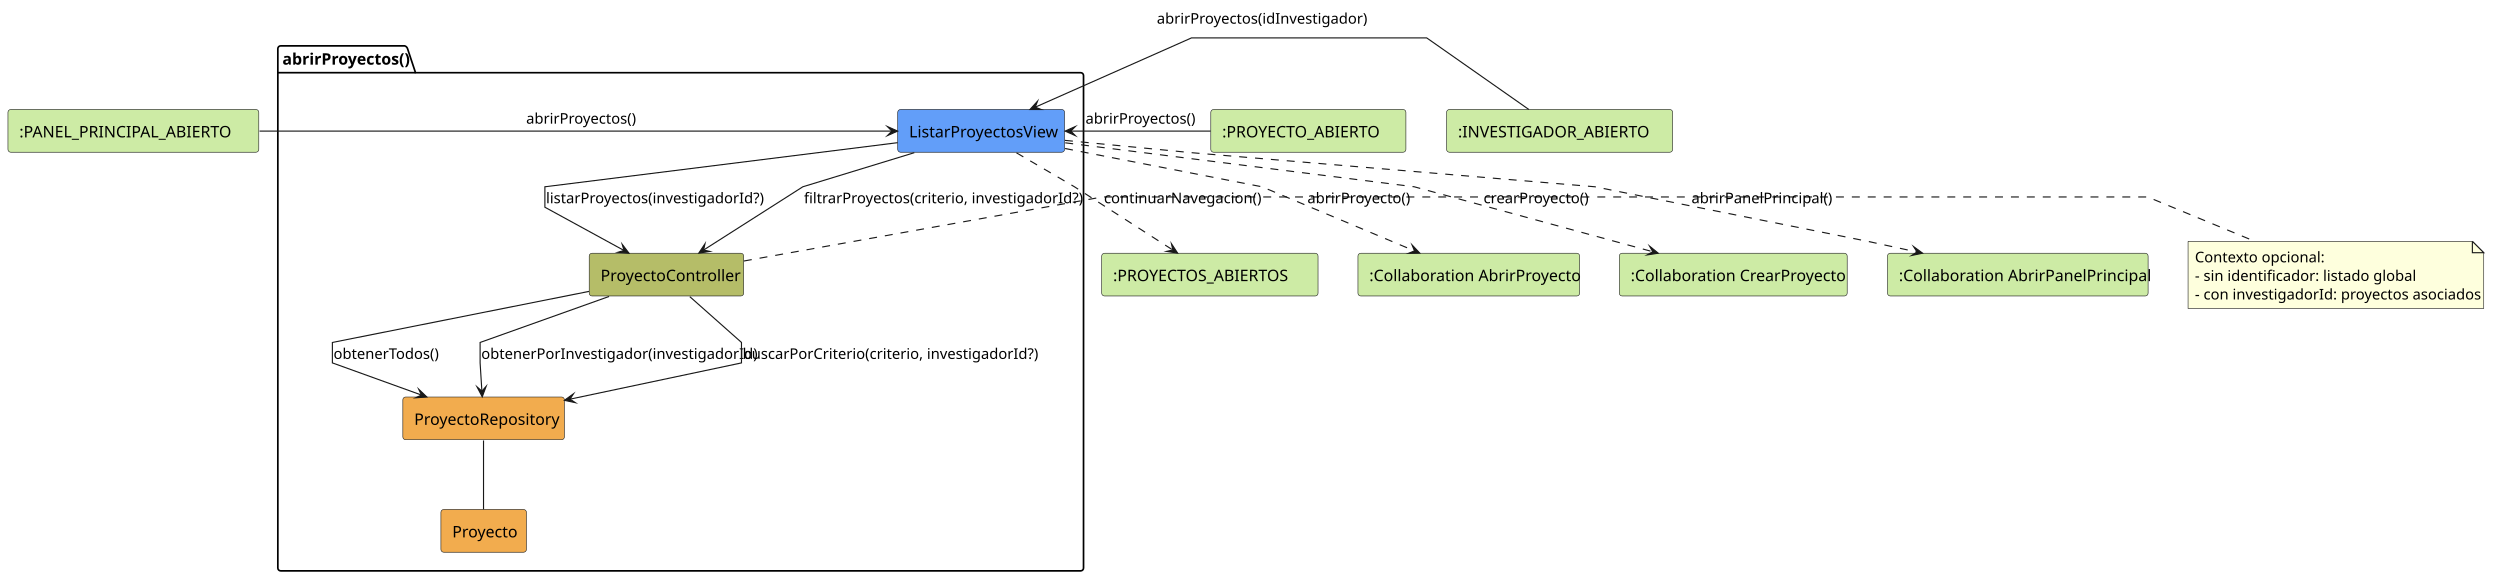
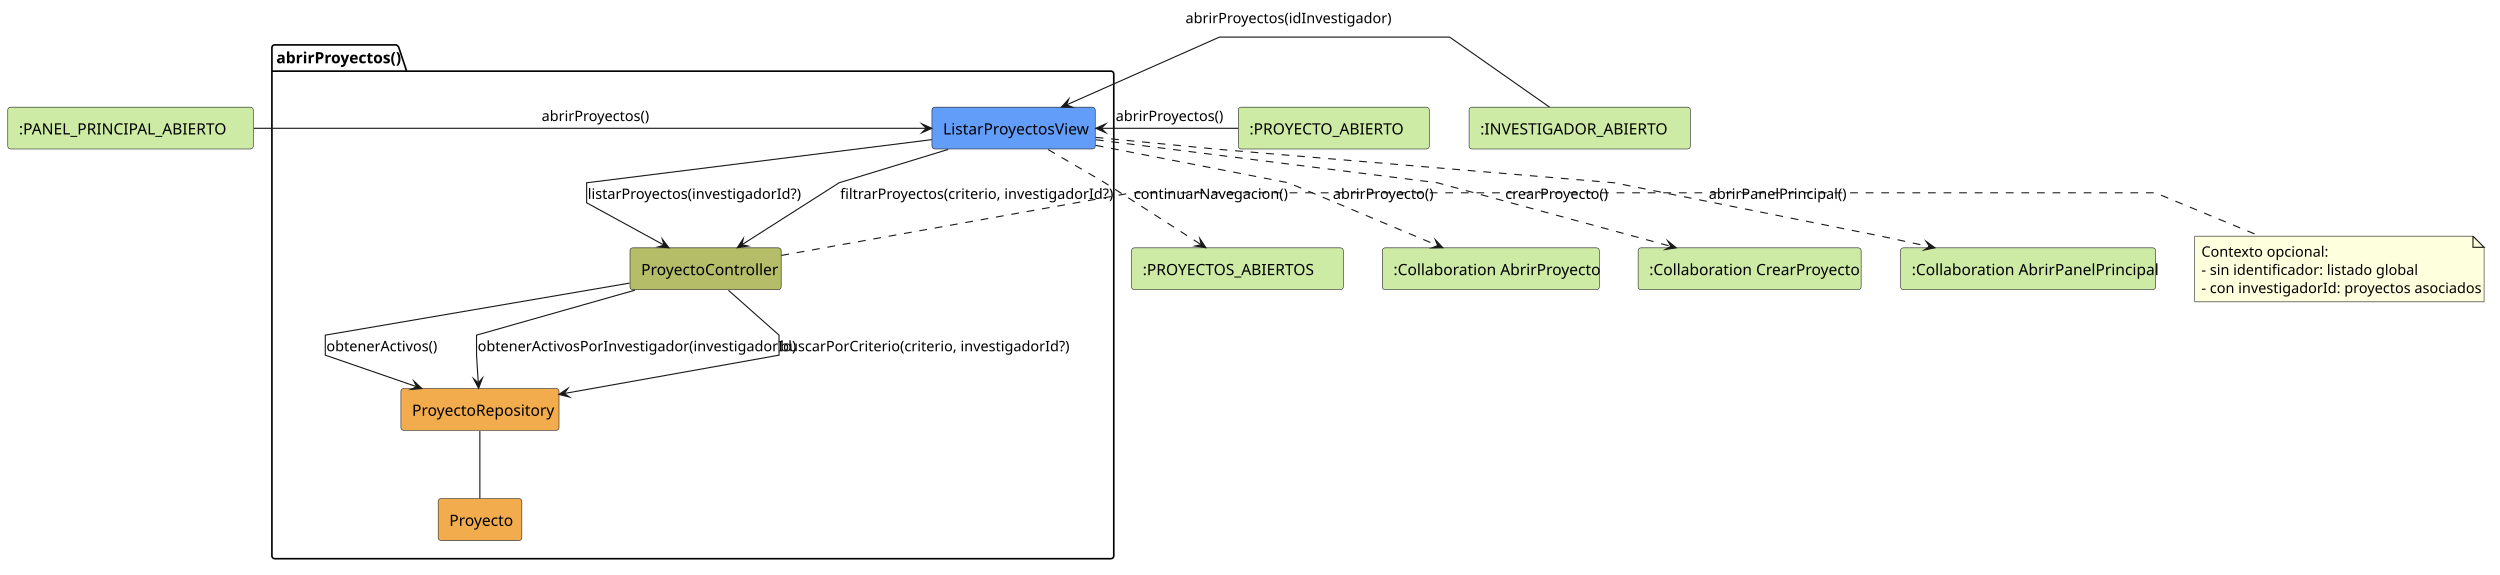
- <svg xmlns="http://www.w3.org/2000/svg" contentStyleType="text/css" data-diagram-type="DESCRIPTION" height="517px" preserveAspectRatio="none" style="width:2200px;height:517px;background:#FFFFFF;" version="1.1" viewBox="0 0 2200 517" width="2200px" zoomAndPan="magnify">
+ <svg xmlns="http://www.w3.org/2000/svg" contentStyleType="text/css" data-diagram-type="DESCRIPTION" height="517px" preserveAspectRatio="none" style="width:2248px;height:517px;background:#FFFFFF;" version="1.1" viewBox="0 0 2248 517" width="2248px" zoomAndPan="magnify">
  <defs />
  <g>
    <g class="cluster" data-qualified-name="abrirProyectos" data-source-line="6" id="ent0004">
-       <path d="M247,40.356 L356.144,40.356 A3.75,3.75 0 0 1 358.644,42.856 L365.644,63.966 L951,63.966 A2.5,2.5 0 0 1 953.5,66.466 L953.5,499.856 A2.5,2.5 0 0 1 951,502.356 L247,502.356 A2.5,2.5 0 0 1 244.5,499.856 L244.5,42.856 A2.5,2.5 0 0 1 247,40.356" fill="none" style="stroke:#000000;stroke-width:1.5;" />
+       <path d="M247,40.356 L356.144,40.356 A3.75,3.75 0 0 1 358.644,42.856 L365.644,63.966 L999,63.966 A2.5,2.5 0 0 1 1001.5,66.466 L1001.5,499.856 A2.5,2.5 0 0 1 999,502.356 L247,502.356 A2.5,2.5 0 0 1 244.5,499.856 L244.5,42.856 A2.5,2.5 0 0 1 247,40.356" fill="none" style="stroke:#000000;stroke-width:1.5;" />
      <line style="stroke:#000000;stroke-width:1.5;" x1="244.5" x2="365.644" y1="63.966" y2="63.966" />
      <text fill="#000000" font-family="sans-serif" font-size="14" font-weight="700" lengthAdjust="spacing" textLength="108.144" x="248.5" y="56.89">abrirProyectos()</text>
    </g>
    <g class="entity" data-qualified-name="abrirProyectos.ListarProyectosView" data-source-line="7" id="ent0005">
-       <rect fill="#629EF9" height="37.609" rx="2.5" ry="2.5" style="stroke:#181818;stroke-width:0.5;" width="146.827" x="790" y="96.356" />
-       <text fill="#000000" font-family="sans-serif" font-size="14" lengthAdjust="spacing" textLength="126.827" x="800" y="120.89">ListarProyectosView</text>
+       <rect fill="#629EF9" height="37.609" rx="2.5" ry="2.5" style="stroke:#181818;stroke-width:0.5;" width="146.827" x="838" y="96.356" />
+       <text fill="#000000" font-family="sans-serif" font-size="14" lengthAdjust="spacing" textLength="126.827" x="848" y="120.89">ListarProyectosView</text>
    </g>
    <g class="entity" data-qualified-name="abrirProyectos.ProyectoController" data-source-line="8" id="ent0006">
-       <rect fill="#B5BD68" height="37.609" rx="2.5" ry="2.5" style="stroke:#181818;stroke-width:0.5;" width="135.938" x="518.5" y="222.856" />
-       <text fill="#000000" font-family="sans-serif" font-size="14" lengthAdjust="spacing" textLength="115.938" x="528.5" y="247.39">ProyectoController</text>
+       <rect fill="#B5BD68" height="37.609" rx="2.5" ry="2.5" style="stroke:#181818;stroke-width:0.5;" width="135.938" x="566.5" y="222.856" />
+       <text fill="#000000" font-family="sans-serif" font-size="14" lengthAdjust="spacing" textLength="115.938" x="576.5" y="247.39">ProyectoController</text>
    </g>
    <g class="entity" data-qualified-name="abrirProyectos.ProyectoRepository" data-source-line="9" id="ent0007">
-       <rect fill="#F2AC4E" height="37.609" rx="2.5" ry="2.5" style="stroke:#181818;stroke-width:0.5;" width="142.165" x="354.5" y="349.356" />
-       <text fill="#000000" font-family="sans-serif" font-size="14" lengthAdjust="spacing" textLength="122.165" x="364.5" y="373.89">ProyectoRepository</text>
+       <rect fill="#F2AC4E" height="37.609" rx="2.5" ry="2.5" style="stroke:#181818;stroke-width:0.5;" width="142.165" x="360.5" y="349.356" />
+       <text fill="#000000" font-family="sans-serif" font-size="14" lengthAdjust="spacing" textLength="122.165" x="370.5" y="373.89">ProyectoRepository</text>
    </g>
    <g class="entity" data-qualified-name="abrirProyectos.Proyecto" data-source-line="10" id="ent0008">
-       <rect fill="#F2AC4E" height="37.609" rx="2.5" ry="2.5" style="stroke:#181818;stroke-width:0.5;" width="75.248" x="388" y="448.356" />
-       <text fill="#000000" font-family="sans-serif" font-size="14" lengthAdjust="spacing" textLength="55.248" x="398" y="472.89">Proyecto</text>
+       <rect fill="#F2AC4E" height="37.609" rx="2.5" ry="2.5" style="stroke:#181818;stroke-width:0.5;" width="75.248" x="394" y="448.356" />
+       <text fill="#000000" font-family="sans-serif" font-size="14" lengthAdjust="spacing" textLength="55.248" x="404" y="472.89">Proyecto</text>
    </g>
    <g class="entity" data-qualified-name="EstadoEntrada1" data-source-line="3" id="ent0001">
      <rect fill="#CDEBA5" height="37.609" rx="2.5" ry="2.5" style="stroke:#181818;stroke-width:0.5;" width="220.737" x="7" y="96.356" />
      <text fill="#000000" font-family="sans-serif" font-size="14" lengthAdjust="spacing" textLength="200.737" x="17" y="120.89">:PANEL_PRINCIPAL_ABIERTO</text>
    </g>
    <g class="entity" data-qualified-name="EstadoEntrada2" data-source-line="4" id="ent0002">
-       <rect fill="#CDEBA5" height="37.609" rx="2.5" ry="2.5" style="stroke:#181818;stroke-width:0.5;" width="171.696" x="1065.5" y="96.356" />
-       <text fill="#000000" font-family="sans-serif" font-size="14" lengthAdjust="spacing" textLength="151.696" x="1075.5" y="120.89">:PROYECTO_ABIERTO</text>
+       <rect fill="#CDEBA5" height="37.609" rx="2.5" ry="2.5" style="stroke:#181818;stroke-width:0.5;" width="171.696" x="1113.5" y="96.356" />
+       <text fill="#000000" font-family="sans-serif" font-size="14" lengthAdjust="spacing" textLength="151.696" x="1123.5" y="120.89">:PROYECTO_ABIERTO</text>
    </g>
    <g class="entity" data-qualified-name="EstadoEntrada3" data-source-line="5" id="ent0003">
-       <rect fill="#CDEBA5" height="37.609" rx="2.5" ry="2.5" style="stroke:#181818;stroke-width:0.5;" width="198.924" x="1273" y="96.356" />
-       <text fill="#000000" font-family="sans-serif" font-size="14" lengthAdjust="spacing" textLength="178.924" x="1283" y="120.89">:INVESTIGADOR_ABIERTO</text>
+       <rect fill="#CDEBA5" height="37.609" rx="2.5" ry="2.5" style="stroke:#181818;stroke-width:0.5;" width="198.924" x="1321" y="96.356" />
+       <text fill="#000000" font-family="sans-serif" font-size="14" lengthAdjust="spacing" textLength="178.924" x="1331" y="120.89">:INVESTIGADOR_ABIERTO</text>
    </g>
    <g class="entity" data-qualified-name="EstadoSalida" data-source-line="13" id="ent0009">
-       <rect fill="#CDEBA5" height="37.609" rx="2.5" ry="2.5" style="stroke:#181818;stroke-width:0.5;" width="190.372" x="969.5" y="222.856" />
-       <text fill="#000000" font-family="sans-serif" font-size="14" lengthAdjust="spacing" textLength="170.372" x="979.5" y="247.39">:PROYECTOS_ABIERTOS</text>
+       <rect fill="#CDEBA5" height="37.609" rx="2.5" ry="2.5" style="stroke:#181818;stroke-width:0.5;" width="190.372" x="1017.5" y="222.856" />
+       <text fill="#000000" font-family="sans-serif" font-size="14" lengthAdjust="spacing" textLength="170.372" x="1027.5" y="247.39">:PROYECTOS_ABIERTOS</text>
    </g>
    <g class="entity" data-qualified-name="AbrirProyecto" data-source-line="14" id="ent0010">
-       <rect fill="#CDEBA5" height="37.609" rx="2.5" ry="2.5" style="stroke:#181818;stroke-width:0.5;" width="195.082" x="1195" y="222.856" />
-       <text fill="#000000" font-family="sans-serif" font-size="14" lengthAdjust="spacing" textLength="175.082" x="1205" y="247.39">:Collaboration AbrirProyecto</text>
+       <rect fill="#CDEBA5" height="37.609" rx="2.5" ry="2.5" style="stroke:#181818;stroke-width:0.5;" width="195.082" x="1243" y="222.856" />
+       <text fill="#000000" font-family="sans-serif" font-size="14" lengthAdjust="spacing" textLength="175.082" x="1253" y="247.39">:Collaboration AbrirProyecto</text>
    </g>
    <g class="entity" data-qualified-name="CrearProyecto" data-source-line="15" id="ent0011">
-       <rect fill="#CDEBA5" height="37.609" rx="2.5" ry="2.5" style="stroke:#181818;stroke-width:0.5;" width="200.53" x="1425" y="222.856" />
-       <text fill="#000000" font-family="sans-serif" font-size="14" lengthAdjust="spacing" textLength="180.53" x="1435" y="247.39">:Collaboration CrearProyecto</text>
+       <rect fill="#CDEBA5" height="37.609" rx="2.5" ry="2.5" style="stroke:#181818;stroke-width:0.5;" width="200.53" x="1473" y="222.856" />
+       <text fill="#000000" font-family="sans-serif" font-size="14" lengthAdjust="spacing" textLength="180.53" x="1483" y="247.39">:Collaboration CrearProyecto</text>
    </g>
    <g class="entity" data-qualified-name="AbrirPanelPrincipal" data-source-line="16" id="ent0012">
-       <rect fill="#CDEBA5" height="37.609" rx="2.5" ry="2.5" style="stroke:#181818;stroke-width:0.5;" width="229.33" x="1661" y="222.856" />
-       <text fill="#000000" font-family="sans-serif" font-size="14" lengthAdjust="spacing" textLength="209.33" x="1671" y="247.39">:Collaboration AbrirPanelPrincipal</text>
+       <rect fill="#CDEBA5" height="37.609" rx="2.5" ry="2.5" style="stroke:#181818;stroke-width:0.5;" width="229.33" x="1709" y="222.856" />
+       <text fill="#000000" font-family="sans-serif" font-size="14" lengthAdjust="spacing" textLength="209.33" x="1719" y="247.39">:Collaboration AbrirPanelPrincipal</text>
    </g>
    <g class="entity" data-qualified-name="GMN22" data-source-line="29" id="ent0023">
-       <path d="M1925.5,212.356 L1925.5,271.411 L2185.686,271.411 L2185.686,222.356 L2175.686,212.356 L1925.5,212.356" fill="#FEFFDD" style="stroke:#181818;stroke-width:0.5;" />
-       <path d="M2175.686,212.356 L2175.686,222.356 L2185.686,222.356 L2175.686,212.356" fill="#FEFFDD" style="stroke:#181818;stroke-width:1;" />
-       <text fill="#000000" font-family="sans-serif" font-size="13" lengthAdjust="spacing" textLength="107.682" x="1931.5" y="230.852">Contexto opcional:</text>
-       <text fill="#000000" font-family="sans-serif" font-size="13" lengthAdjust="spacing" textLength="181.378" x="1931.5" y="247.203">- sin identificador: listado global</text>
-       <text fill="#000000" font-family="sans-serif" font-size="13" lengthAdjust="spacing" textLength="239.186" x="1931.5" y="263.555">- con investigadorId: proyectos asociados</text>
+       <path d="M1973.5,212.356 L1973.5,271.411 L2233.686,271.411 L2233.686,222.356 L2223.686,212.356 L1973.5,212.356" fill="#FEFFDD" style="stroke:#181818;stroke-width:0.5;" />
+       <path d="M2223.686,212.356 L2223.686,222.356 L2233.686,222.356 L2223.686,212.356" fill="#FEFFDD" style="stroke:#181818;stroke-width:1;" />
+       <text fill="#000000" font-family="sans-serif" font-size="13" lengthAdjust="spacing" textLength="107.682" x="1979.5" y="230.852">Contexto opcional:</text>
+       <text fill="#000000" font-family="sans-serif" font-size="13" lengthAdjust="spacing" textLength="181.378" x="1979.5" y="247.203">- sin identificador: listado global</text>
+       <text fill="#000000" font-family="sans-serif" font-size="13" lengthAdjust="spacing" textLength="239.186" x="1979.5" y="263.555">- con investigadorId: proyectos asociados</text>
    </g>
    <g class="link" data-entity-1="ent0001" data-entity-2="ent0005" data-link-type="dependency" data-source-line="18" id="lnk13">
-       <path d="M228.38,115.356 C382.82,115.356 653.48,115.356 784.9,115.356" fill="none" id="EstadoEntrada1-to-ListarProyectosView" style="stroke:#181818;stroke-width:1;" />
-       <polygon fill="#181818" points="789.9,115.356,780.9,111.356,784.9,115.356,780.9,119.356,789.9,115.356" style="stroke:#181818;stroke-width:1;stroke-linejoin:miter;stroke-miterlimit:10;" />
-       <text fill="#000000" font-family="sans-serif" font-size="13" lengthAdjust="spacing" textLength="92.466" x="463" y="108.852">abrirProyectos()</text>
+       <path d="M228.32,115.356 C393.04,115.356 693.04,115.356 832.92,115.356" fill="none" id="EstadoEntrada1-to-ListarProyectosView" style="stroke:#181818;stroke-width:1;" />
+       <polygon fill="#181818" points="837.92,115.356,828.92,111.356,832.92,115.356,828.92,119.356,837.92,115.356" style="stroke:#181818;stroke-width:1;stroke-linejoin:miter;stroke-miterlimit:10;" />
+       <text fill="#000000" font-family="sans-serif" font-size="13" lengthAdjust="spacing" textLength="92.466" x="487" y="108.852">abrirProyectos()</text>
    </g>
    <g class="link" data-entity-1="ent0002" data-entity-2="ent0005" data-link-type="dependency" data-source-line="19" id="lnk14">
-       <path d="M1065.38,115.356 C1024.59,115.356 981.38,115.356 942.29,115.356" fill="none" id="EstadoEntrada2-to-ListarProyectosView" style="stroke:#181818;stroke-width:1;" />
-       <polygon fill="#181818" points="937.29,115.356,946.29,119.356,942.29,115.356,946.29,111.356,937.29,115.356" style="stroke:#181818;stroke-width:1;stroke-linejoin:miter;stroke-miterlimit:10;" />
-       <text fill="#000000" font-family="sans-serif" font-size="13" lengthAdjust="spacing" textLength="92.466" x="955.25" y="108.852">abrirProyectos()</text>
+       <path d="M1113.38,115.356 C1072.59,115.356 1029.38,115.356 990.29,115.356" fill="none" id="EstadoEntrada2-to-ListarProyectosView" style="stroke:#181818;stroke-width:1;" />
+       <polygon fill="#181818" points="985.29,115.356,994.29,119.356,990.29,115.356,994.29,111.356,985.29,115.356" style="stroke:#181818;stroke-width:1;stroke-linejoin:miter;stroke-miterlimit:10;" />
+       <text fill="#000000" font-family="sans-serif" font-size="13" lengthAdjust="spacing" textLength="92.466" x="1003.25" y="108.852">abrirProyectos()</text>
    </g>
    <g class="link" data-entity-1="ent0003" data-entity-2="ent0005" data-link-type="dependency" data-source-line="20" id="lnk15">
-       <path d="M1345.36,96.336 C1310.8,72.116 1255.5,33.356 1255.5,33.356 C1255.5,33.356 1048.5,33.356 1048.5,33.356 C1048.5,33.356 965.631,70.091 910.981,94.311" fill="none" id="EstadoEntrada3-to-ListarProyectosView" style="stroke:#181818;stroke-width:1;" />
-       <polygon fill="#181818" points="906.41,96.336,916.259,96.347,910.981,94.311,913.017,89.033,906.41,96.336" style="stroke:#181818;stroke-width:1;stroke-linejoin:miter;stroke-miterlimit:10;" />
-       <text fill="#000000" font-family="sans-serif" font-size="13" lengthAdjust="spacing" textLength="173.405" x="1018" y="20.852">abrirProyectos(idInvestigador)</text>
+       <path d="M1393.36,96.336 C1358.8,72.116 1303.5,33.356 1303.5,33.356 C1303.5,33.356 1096.5,33.356 1096.5,33.356 C1096.5,33.356 1013.631,70.091 958.981,94.311" fill="none" id="EstadoEntrada3-to-ListarProyectosView" style="stroke:#181818;stroke-width:1;" />
+       <polygon fill="#181818" points="954.41,96.336,964.259,96.347,958.981,94.311,961.017,89.033,954.41,96.336" style="stroke:#181818;stroke-width:1;stroke-linejoin:miter;stroke-miterlimit:10;" />
+       <text fill="#000000" font-family="sans-serif" font-size="13" lengthAdjust="spacing" textLength="173.405" x="1066" y="20.852">abrirProyectos(idInvestigador)</text>
    </g>
    <g class="link" data-entity-1="ent0005" data-entity-2="ent0006" data-link-type="dependency" data-source-line="22" id="lnk16">
-       <path d="M789.92,125.556 C678.41,139.496 479.5,164.356 479.5,164.356 C479.5,164.356 479.5,182.356 479.5,182.356 C479.5,182.356 517.693,203.238 549.133,220.428" fill="none" id="ListarProyectosView-to-ProyectoController" style="stroke:#181818;stroke-width:1;" />
-       <polygon fill="#181818" points="553.52,222.826,547.542,214.999,549.133,220.428,543.704,222.018,553.52,222.826" style="stroke:#181818;stroke-width:1;stroke-linejoin:miter;stroke-miterlimit:10;" />
-       <text fill="#000000" font-family="sans-serif" font-size="13" lengthAdjust="spacing" textLength="182.076" x="480.5" y="178.852">listarProyectos(investigadorId?)</text>
+       <path d="M837.92,125.556 C726.41,139.496 527.5,164.356 527.5,164.356 C527.5,164.356 527.5,182.356 527.5,182.356 C527.5,182.356 565.693,203.238 597.133,220.428" fill="none" id="ListarProyectosView-to-ProyectoController" style="stroke:#181818;stroke-width:1;" />
+       <polygon fill="#181818" points="601.52,222.826,595.542,214.999,597.133,220.428,591.704,222.018,601.52,222.826" style="stroke:#181818;stroke-width:1;stroke-linejoin:miter;stroke-miterlimit:10;" />
+       <text fill="#000000" font-family="sans-serif" font-size="13" lengthAdjust="spacing" textLength="182.076" x="528.5" y="178.852">listarProyectos(investigadorId?)</text>
    </g>
    <g class="link" data-entity-1="ent0005" data-entity-2="ent0006" data-link-type="dependency" data-source-line="25" id="lnk19">
-       <path d="M804.59,134.366 C760.04,147.986 706.5,164.356 706.5,164.356 C706.5,164.356 654.636,197.418 619.156,220.038" fill="none" id="ListarProyectosView-to-ProyectoController-1" style="stroke:#181818;stroke-width:1;" />
-       <polygon fill="#181818" points="614.94,222.726,624.679,221.261,619.156,220.038,620.379,214.515,614.94,222.726" style="stroke:#181818;stroke-width:1;stroke-linejoin:miter;stroke-miterlimit:10;" />
-       <text fill="#000000" font-family="sans-serif" font-size="13" lengthAdjust="spacing" textLength="229.747" x="707.5" y="178.852">filtrarProyectos(criterio, investigadorId?)</text>
+       <path d="M852.59,134.366 C808.04,147.986 754.5,164.356 754.5,164.356 C754.5,164.356 702.636,197.418 667.156,220.038" fill="none" id="ListarProyectosView-to-ProyectoController-1" style="stroke:#181818;stroke-width:1;" />
+       <polygon fill="#181818" points="662.94,222.726,672.679,221.261,667.156,220.038,668.379,214.515,662.94,222.726" style="stroke:#181818;stroke-width:1;stroke-linejoin:miter;stroke-miterlimit:10;" />
+       <text fill="#000000" font-family="sans-serif" font-size="13" lengthAdjust="spacing" textLength="229.747" x="755.5" y="178.852">filtrarProyectos(criterio, investigadorId?)</text>
    </g>
    <g class="link" data-entity-1="ent0006" data-entity-2="ent0007" data-link-type="dependency" data-source-line="23" id="lnk17">
-       <path d="M518.31,256.426 C431.46,273.706 292.5,301.356 292.5,301.356 C292.5,301.356 292.5,319.356 292.5,319.356 C292.5,319.356 333.157,334.029 370.897,347.649" fill="none" id="ProyectoController-to-ProyectoRepository" style="stroke:#181818;stroke-width:1;" />
-       <polygon fill="#181818" points="375.6,349.346,368.492,342.529,370.897,347.649,365.777,350.054,375.6,349.346" style="stroke:#181818;stroke-width:1;stroke-linejoin:miter;stroke-miterlimit:10;" />
-       <text fill="#000000" font-family="sans-serif" font-size="13" lengthAdjust="spacing" textLength="88.88" x="293.5" y="315.852">obtenerTodos()</text>
+       <path d="M566.11,254.556 C466.31,271.626 292.5,301.356 292.5,301.356 C292.5,301.356 292.5,319.356 292.5,319.356 C292.5,319.356 335.174,334.095 374.624,347.715" fill="none" id="ProyectoController-to-ProyectoRepository" style="stroke:#181818;stroke-width:1;" />
+       <polygon fill="#181818" points="379.35,349.346,372.148,342.628,374.624,347.715,369.537,350.19,379.35,349.346" style="stroke:#181818;stroke-width:1;stroke-linejoin:miter;stroke-miterlimit:10;" />
+       <text fill="#000000" font-family="sans-serif" font-size="13" lengthAdjust="spacing" textLength="94.65" x="293.5" y="315.852">obtenerActivos()</text>
    </g>
    <g class="link" data-entity-1="ent0006" data-entity-2="ent0007" data-link-type="dependency" data-source-line="24" id="lnk18">
-       <path d="M535.96,260.886 C487.77,278.076 422.5,301.356 422.5,301.356 C422.5,301.356 422.5,319.356 422.5,319.356 C422.5,319.356 423.208,330.626 424.058,344.216" fill="none" id="ProyectoController-to-ProyectoRepository-1" style="stroke:#181818;stroke-width:1;" />
-       <polygon fill="#181818" points="424.37,349.206,427.8,339.974,424.058,344.216,419.816,340.474,424.37,349.206" style="stroke:#181818;stroke-width:1;stroke-linejoin:miter;stroke-miterlimit:10;" />
-       <text fill="#000000" font-family="sans-serif" font-size="13" lengthAdjust="spacing" textLength="224.739" x="423.5" y="315.852">obtenerPorInvestigador(investigadorId)</text>
+       <path d="M571.01,260.886 C510.48,278.076 428.5,301.356 428.5,301.356 C428.5,301.356 428.5,319.356 428.5,319.356 C428.5,319.356 429.208,330.626 430.058,344.216" fill="none" id="ProyectoController-to-ProyectoRepository-1" style="stroke:#181818;stroke-width:1;" />
+       <polygon fill="#181818" points="430.37,349.206,433.8,339.974,430.058,344.216,425.816,340.474,430.37,349.206" style="stroke:#181818;stroke-width:1;stroke-linejoin:miter;stroke-miterlimit:10;" />
+       <text fill="#000000" font-family="sans-serif" font-size="13" lengthAdjust="spacing" textLength="266.64" x="429.5" y="315.852">obtenerActivosPorInvestigador(investigadorId)</text>
    </g>
    <g class="link" data-entity-1="ent0006" data-entity-2="ent0007" data-link-type="dependency" data-source-line="26" id="lnk20">
-       <path d="M607.02,261.046 C626.4,278.216 652.5,301.356 652.5,301.356 C652.5,301.356 652.5,319.356 652.5,319.356 C652.5,319.356 568.162,337.192 501.592,351.262" fill="none" id="ProyectoController-to-ProyectoRepository-2" style="stroke:#181818;stroke-width:1;" />
-       <polygon fill="#181818" points="496.7,352.296,506.333,354.349,501.592,351.262,504.678,346.522,496.7,352.296" style="stroke:#181818;stroke-width:1;stroke-linejoin:miter;stroke-miterlimit:10;" />
-       <text fill="#000000" font-family="sans-serif" font-size="13" lengthAdjust="spacing" textLength="244.201" x="653.5" y="315.852">buscarPorCriterio(criterio, investigadorId?)</text>
+       <path d="M655.02,261.046 C674.4,278.216 700.5,301.356 700.5,301.356 C700.5,301.356 700.5,319.356 700.5,319.356 C700.5,319.356 587.152,339.578 507.452,353.808" fill="none" id="ProyectoController-to-ProyectoRepository-2" style="stroke:#181818;stroke-width:1;" />
+       <polygon fill="#181818" points="502.53,354.686,512.093,357.042,507.452,353.808,510.687,349.167,502.53,354.686" style="stroke:#181818;stroke-width:1;stroke-linejoin:miter;stroke-miterlimit:10;" />
+       <text fill="#000000" font-family="sans-serif" font-size="13" lengthAdjust="spacing" textLength="244.201" x="701.5" y="315.852">buscarPorCriterio(criterio, investigadorId?)</text>
    </g>
    <g class="link" data-entity-1="ent0007" data-entity-2="ent0008" data-link-type="association" data-source-line="27" id="lnk21">
-       <path d="M425.5,387.596 C425.5,404.946 425.5,430.876 425.5,448.196" fill="none" id="ProyectoRepository-Proyecto" style="stroke:#181818;stroke-width:1;" />
+       <path d="M431.5,387.596 C431.5,404.946 431.5,430.876 431.5,448.196" fill="none" id="ProyectoRepository-Proyecto" style="stroke:#181818;stroke-width:1;" />
    </g>
    <g class="link" data-entity-1="ent0006" data-entity-2="ent0023" data-link-type="association" data-source-line="29" id="lnk24">
-       <path d="M654.62,229.686 C764.82,210.006 970,173.356 970,173.356 C970,173.356 1890,173.356 1890,173.356 C1890,173.356 1939.14,193.696 1983.87,212.206" fill="none" id="ProyectoController-GMN22" style="stroke:#181818;stroke-width:1;stroke-dasharray:7,7;" />
+       <path d="M702.62,229.686 C812.82,210.006 1018,173.356 1018,173.356 C1018,173.356 1938,173.356 1938,173.356 C1938,173.356 1987.14,193.696 2031.87,212.206" fill="none" id="ProyectoController-GMN22" style="stroke:#181818;stroke-width:1;stroke-dasharray:7,7;" />
    </g>
    <g class="link" data-entity-1="ent0005" data-entity-2="ent0009" data-link-type="dependency" data-source-line="33" id="lnk25">
-       <path d="M894.5,134.506 C917.72,148.096 945.5,164.356 945.5,164.356 C945.5,164.356 996.904,197.403 1032.094,220.023" fill="none" id="ListarProyectosView-to-EstadoSalida" style="stroke:#181818;stroke-width:1;stroke-dasharray:7,7;" />
-       <polygon fill="#181818" points="1036.3,222.726,1030.892,214.495,1032.094,220.023,1026.566,221.225,1036.3,222.726" style="stroke:#181818;stroke-width:1;stroke-linejoin:miter;stroke-miterlimit:10;" />
-       <text fill="#000000" font-family="sans-serif" font-size="13" lengthAdjust="spacing" textLength="130.793" x="971.5" y="178.852">continuarNavegacion()</text>
+       <path d="M942.5,134.506 C965.72,148.096 993.5,164.356 993.5,164.356 C993.5,164.356 1044.904,197.403 1080.094,220.023" fill="none" id="ListarProyectosView-to-EstadoSalida" style="stroke:#181818;stroke-width:1;stroke-dasharray:7,7;" />
+       <polygon fill="#181818" points="1084.3,222.726,1078.892,214.495,1080.094,220.023,1074.566,221.225,1084.3,222.726" style="stroke:#181818;stroke-width:1;stroke-linejoin:miter;stroke-miterlimit:10;" />
+       <text fill="#000000" font-family="sans-serif" font-size="13" lengthAdjust="spacing" textLength="130.793" x="1019.5" y="178.852">continuarNavegacion()</text>
    </g>
    <g class="link" data-entity-1="ent0005" data-entity-2="ent0010" data-link-type="dependency" data-source-line="34" id="lnk26">
-       <path d="M937.27,130.696 C1010.06,144.836 1110.5,164.356 1110.5,164.356 C1110.5,164.356 1190.941,198.169 1244.761,220.789" fill="none" id="ListarProyectosView-to-AbrirProyecto" style="stroke:#181818;stroke-width:1;stroke-dasharray:7,7;" />
-       <polygon fill="#181818" points="1249.37,222.726,1242.623,215.552,1244.761,220.789,1239.523,222.927,1249.37,222.726" style="stroke:#181818;stroke-width:1;stroke-linejoin:miter;stroke-miterlimit:10;" />
-       <text fill="#000000" font-family="sans-serif" font-size="13" lengthAdjust="spacing" textLength="85.966" x="1150.5" y="178.852">abrirProyecto()</text>
+       <path d="M985.27,130.696 C1058.06,144.836 1158.5,164.356 1158.5,164.356 C1158.5,164.356 1238.941,198.169 1292.761,220.789" fill="none" id="ListarProyectosView-to-AbrirProyecto" style="stroke:#181818;stroke-width:1;stroke-dasharray:7,7;" />
+       <polygon fill="#181818" points="1297.37,222.726,1290.623,215.552,1292.761,220.789,1287.523,222.927,1297.37,222.726" style="stroke:#181818;stroke-width:1;stroke-linejoin:miter;stroke-miterlimit:10;" />
+       <text fill="#000000" font-family="sans-serif" font-size="13" lengthAdjust="spacing" textLength="85.966" x="1198.5" y="178.852">abrirProyecto()</text>
    </g>
    <g class="link" data-entity-1="ent0005" data-entity-2="ent0011" data-link-type="dependency" data-source-line="35" id="lnk27">
-       <path d="M937.41,125.666 C1048.21,139.626 1244.5,164.356 1244.5,164.356 C1244.5,164.356 1371.366,198.893 1454.436,221.513" fill="none" id="ListarProyectosView-to-CrearProyecto" style="stroke:#181818;stroke-width:1;stroke-dasharray:7,7;" />
-       <polygon fill="#181818" points="1459.26,222.826,1451.627,216.602,1454.436,221.513,1449.525,224.321,1459.26,222.826" style="stroke:#181818;stroke-width:1;stroke-linejoin:miter;stroke-miterlimit:10;" />
-       <text fill="#000000" font-family="sans-serif" font-size="13" lengthAdjust="spacing" textLength="89.578" x="1305.5" y="178.852">crearProyecto()</text>
+       <path d="M985.41,125.666 C1096.21,139.626 1292.5,164.356 1292.5,164.356 C1292.5,164.356 1419.366,198.893 1502.436,221.513" fill="none" id="ListarProyectosView-to-CrearProyecto" style="stroke:#181818;stroke-width:1;stroke-dasharray:7,7;" />
+       <polygon fill="#181818" points="1507.26,222.826,1499.627,216.602,1502.436,221.513,1497.525,224.321,1507.26,222.826" style="stroke:#181818;stroke-width:1;stroke-linejoin:miter;stroke-miterlimit:10;" />
+       <text fill="#000000" font-family="sans-serif" font-size="13" lengthAdjust="spacing" textLength="89.578" x="1353.5" y="178.852">crearProyecto()</text>
    </g>
    <g class="link" data-entity-1="ent0005" data-entity-2="ent0012" data-link-type="dependency" data-source-line="36" id="lnk28">
-       <path d="M937.15,123.526 C988.74,128.546 1048.5,134.356 1048.5,134.356 C1048.5,134.356 1403.5,164.356 1403.5,164.356 C1403.5,164.356 1643.5,212.356 1643.5,212.356 C1643.5,212.356 1660.823,216.09 1687.013,221.75" fill="none" id="ListarProyectosView-to-AbrirPanelPrincipal" style="stroke:#181818;stroke-width:1;stroke-dasharray:7,7;" />
-       <polygon fill="#181818" points="1691.9,222.806,1683.948,216.996,1687.013,221.75,1682.258,224.815,1691.9,222.806" style="stroke:#181818;stroke-width:1;stroke-linejoin:miter;stroke-miterlimit:10;" />
-       <text fill="#000000" font-family="sans-serif" font-size="13" lengthAdjust="spacing" textLength="117.768" x="1488.5" y="178.852">abrirPanelPrincipal()</text>
+       <path d="M985.15,123.526 C1036.74,128.546 1096.5,134.356 1096.5,134.356 C1096.5,134.356 1451.5,164.356 1451.5,164.356 C1451.5,164.356 1691.5,212.356 1691.5,212.356 C1691.5,212.356 1708.823,216.09 1735.013,221.75" fill="none" id="ListarProyectosView-to-AbrirPanelPrincipal" style="stroke:#181818;stroke-width:1;stroke-dasharray:7,7;" />
+       <polygon fill="#181818" points="1739.9,222.806,1731.948,216.996,1735.013,221.75,1730.258,224.815,1739.9,222.806" style="stroke:#181818;stroke-width:1;stroke-linejoin:miter;stroke-miterlimit:10;" />
+       <text fill="#000000" font-family="sans-serif" font-size="13" lengthAdjust="spacing" textLength="117.768" x="1536.5" y="178.852">abrirPanelPrincipal()</text>
    </g>
  </g>
</svg>
